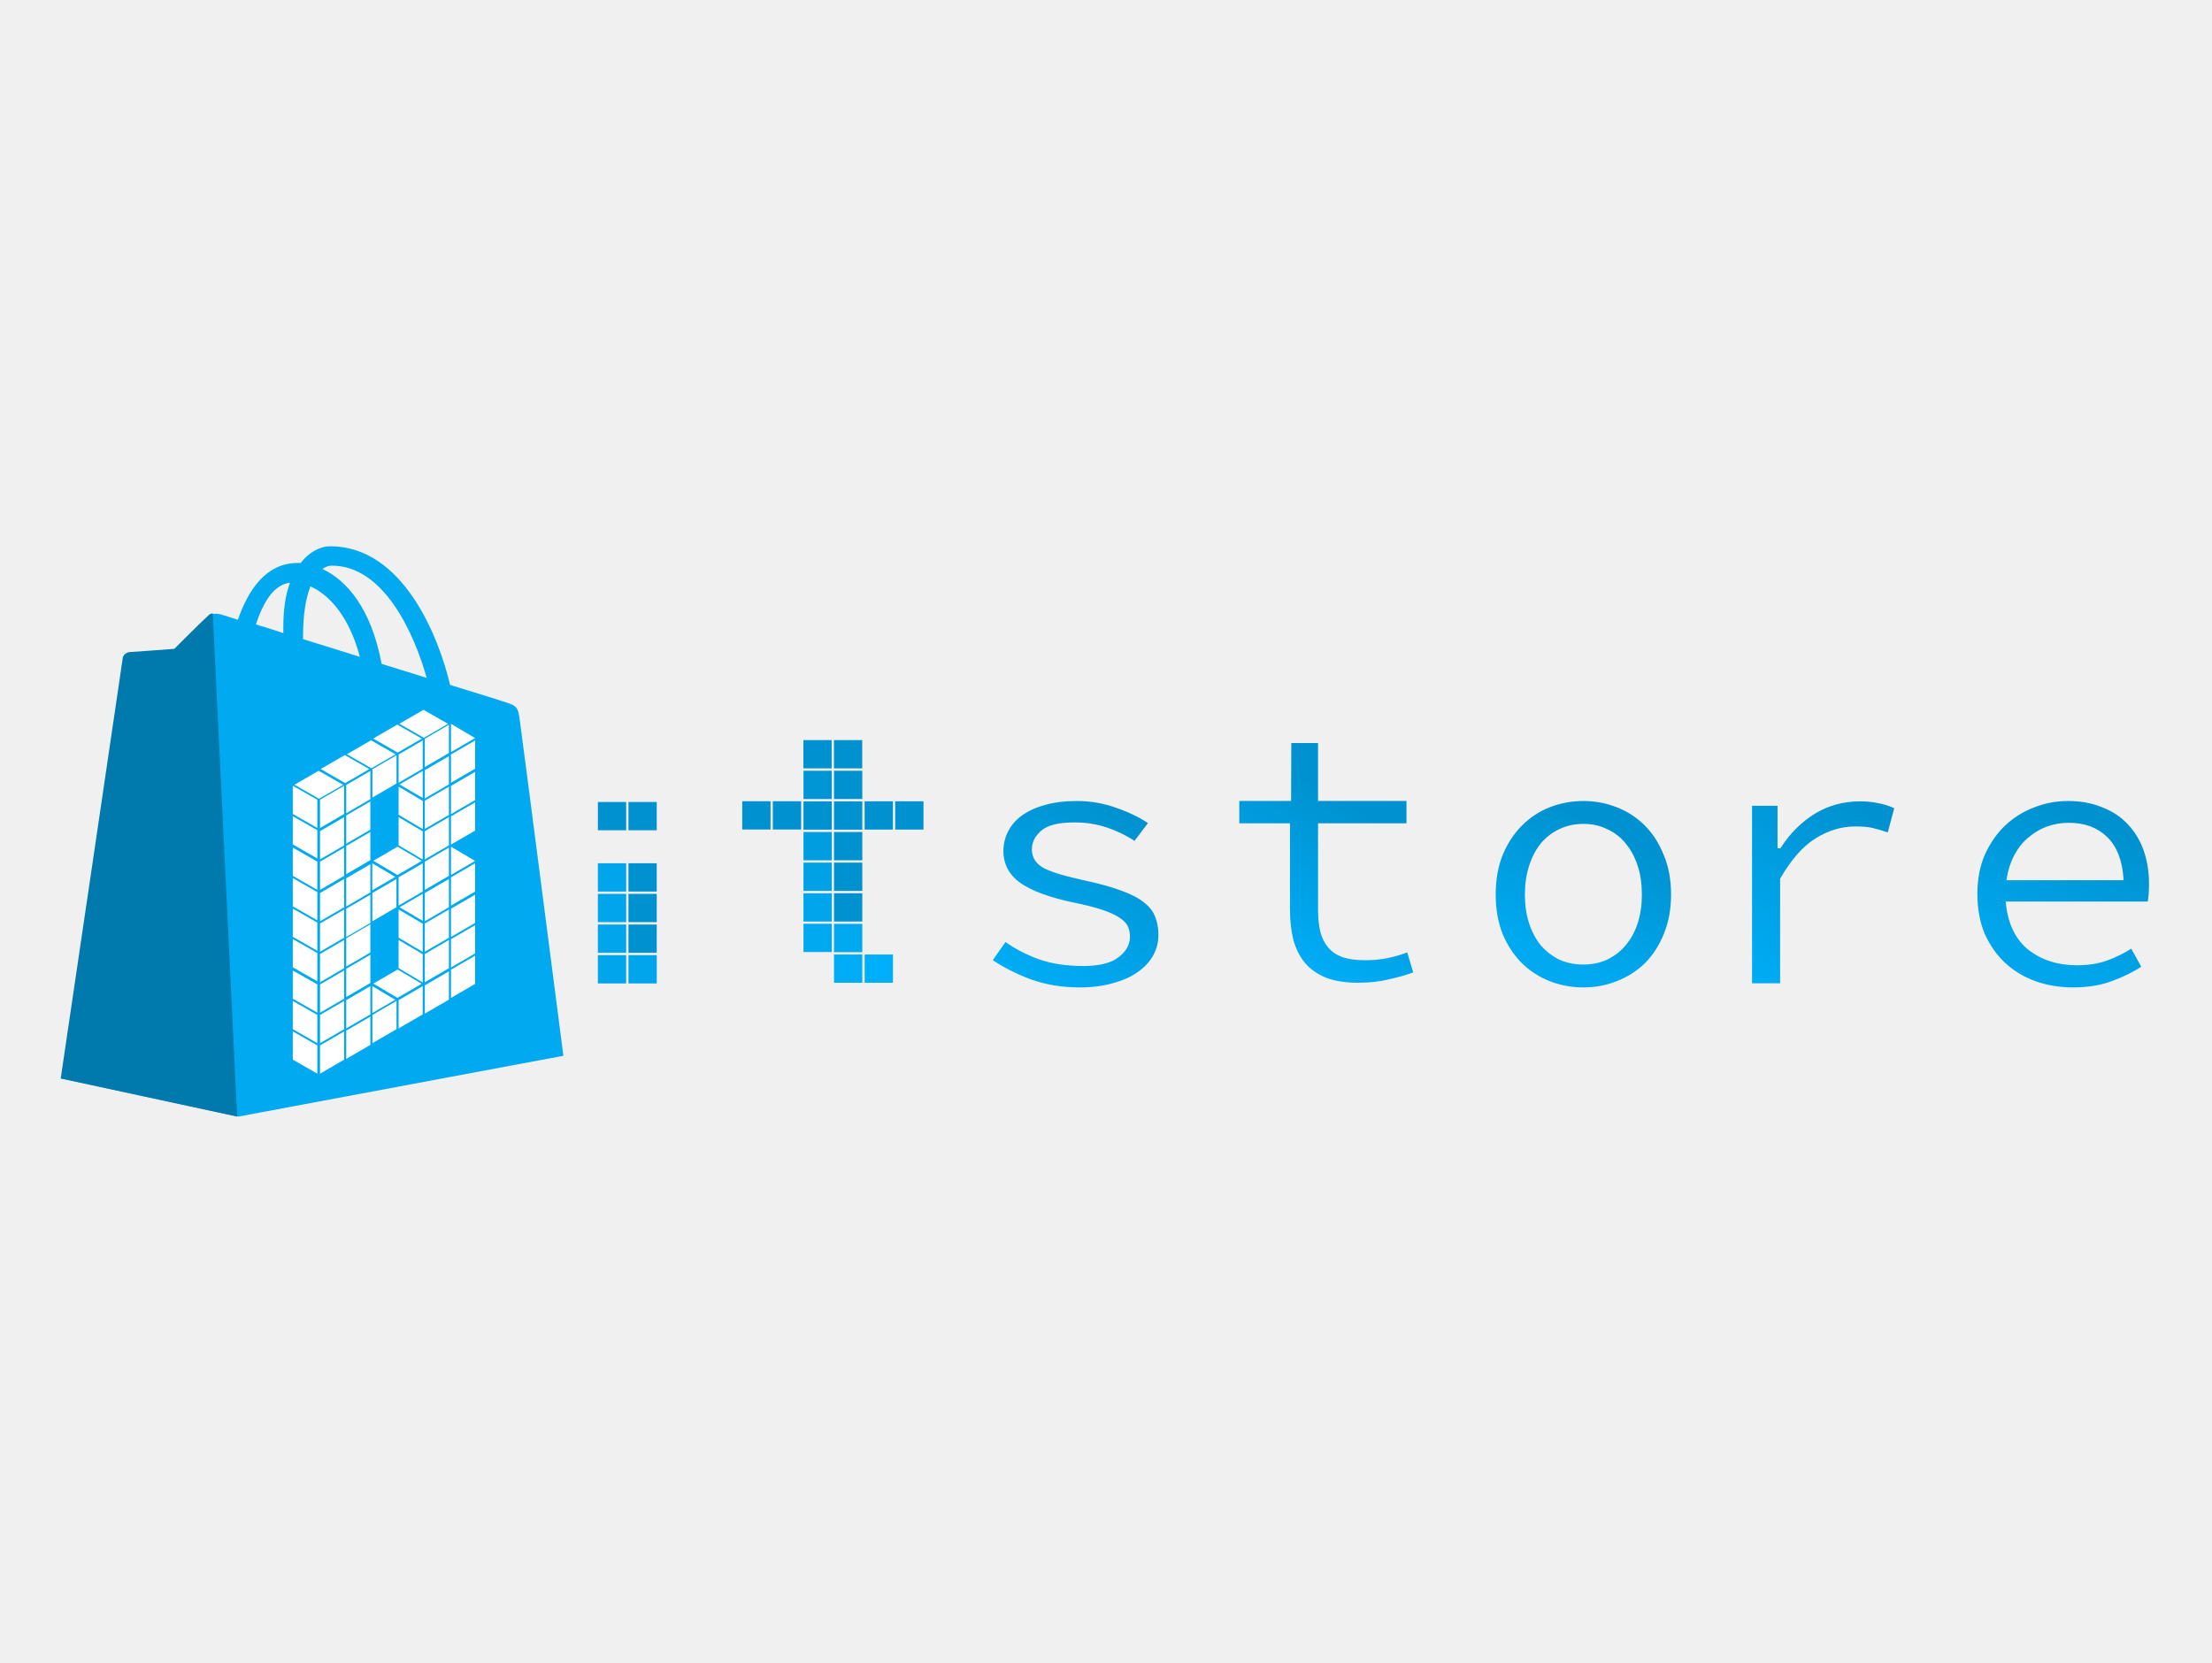
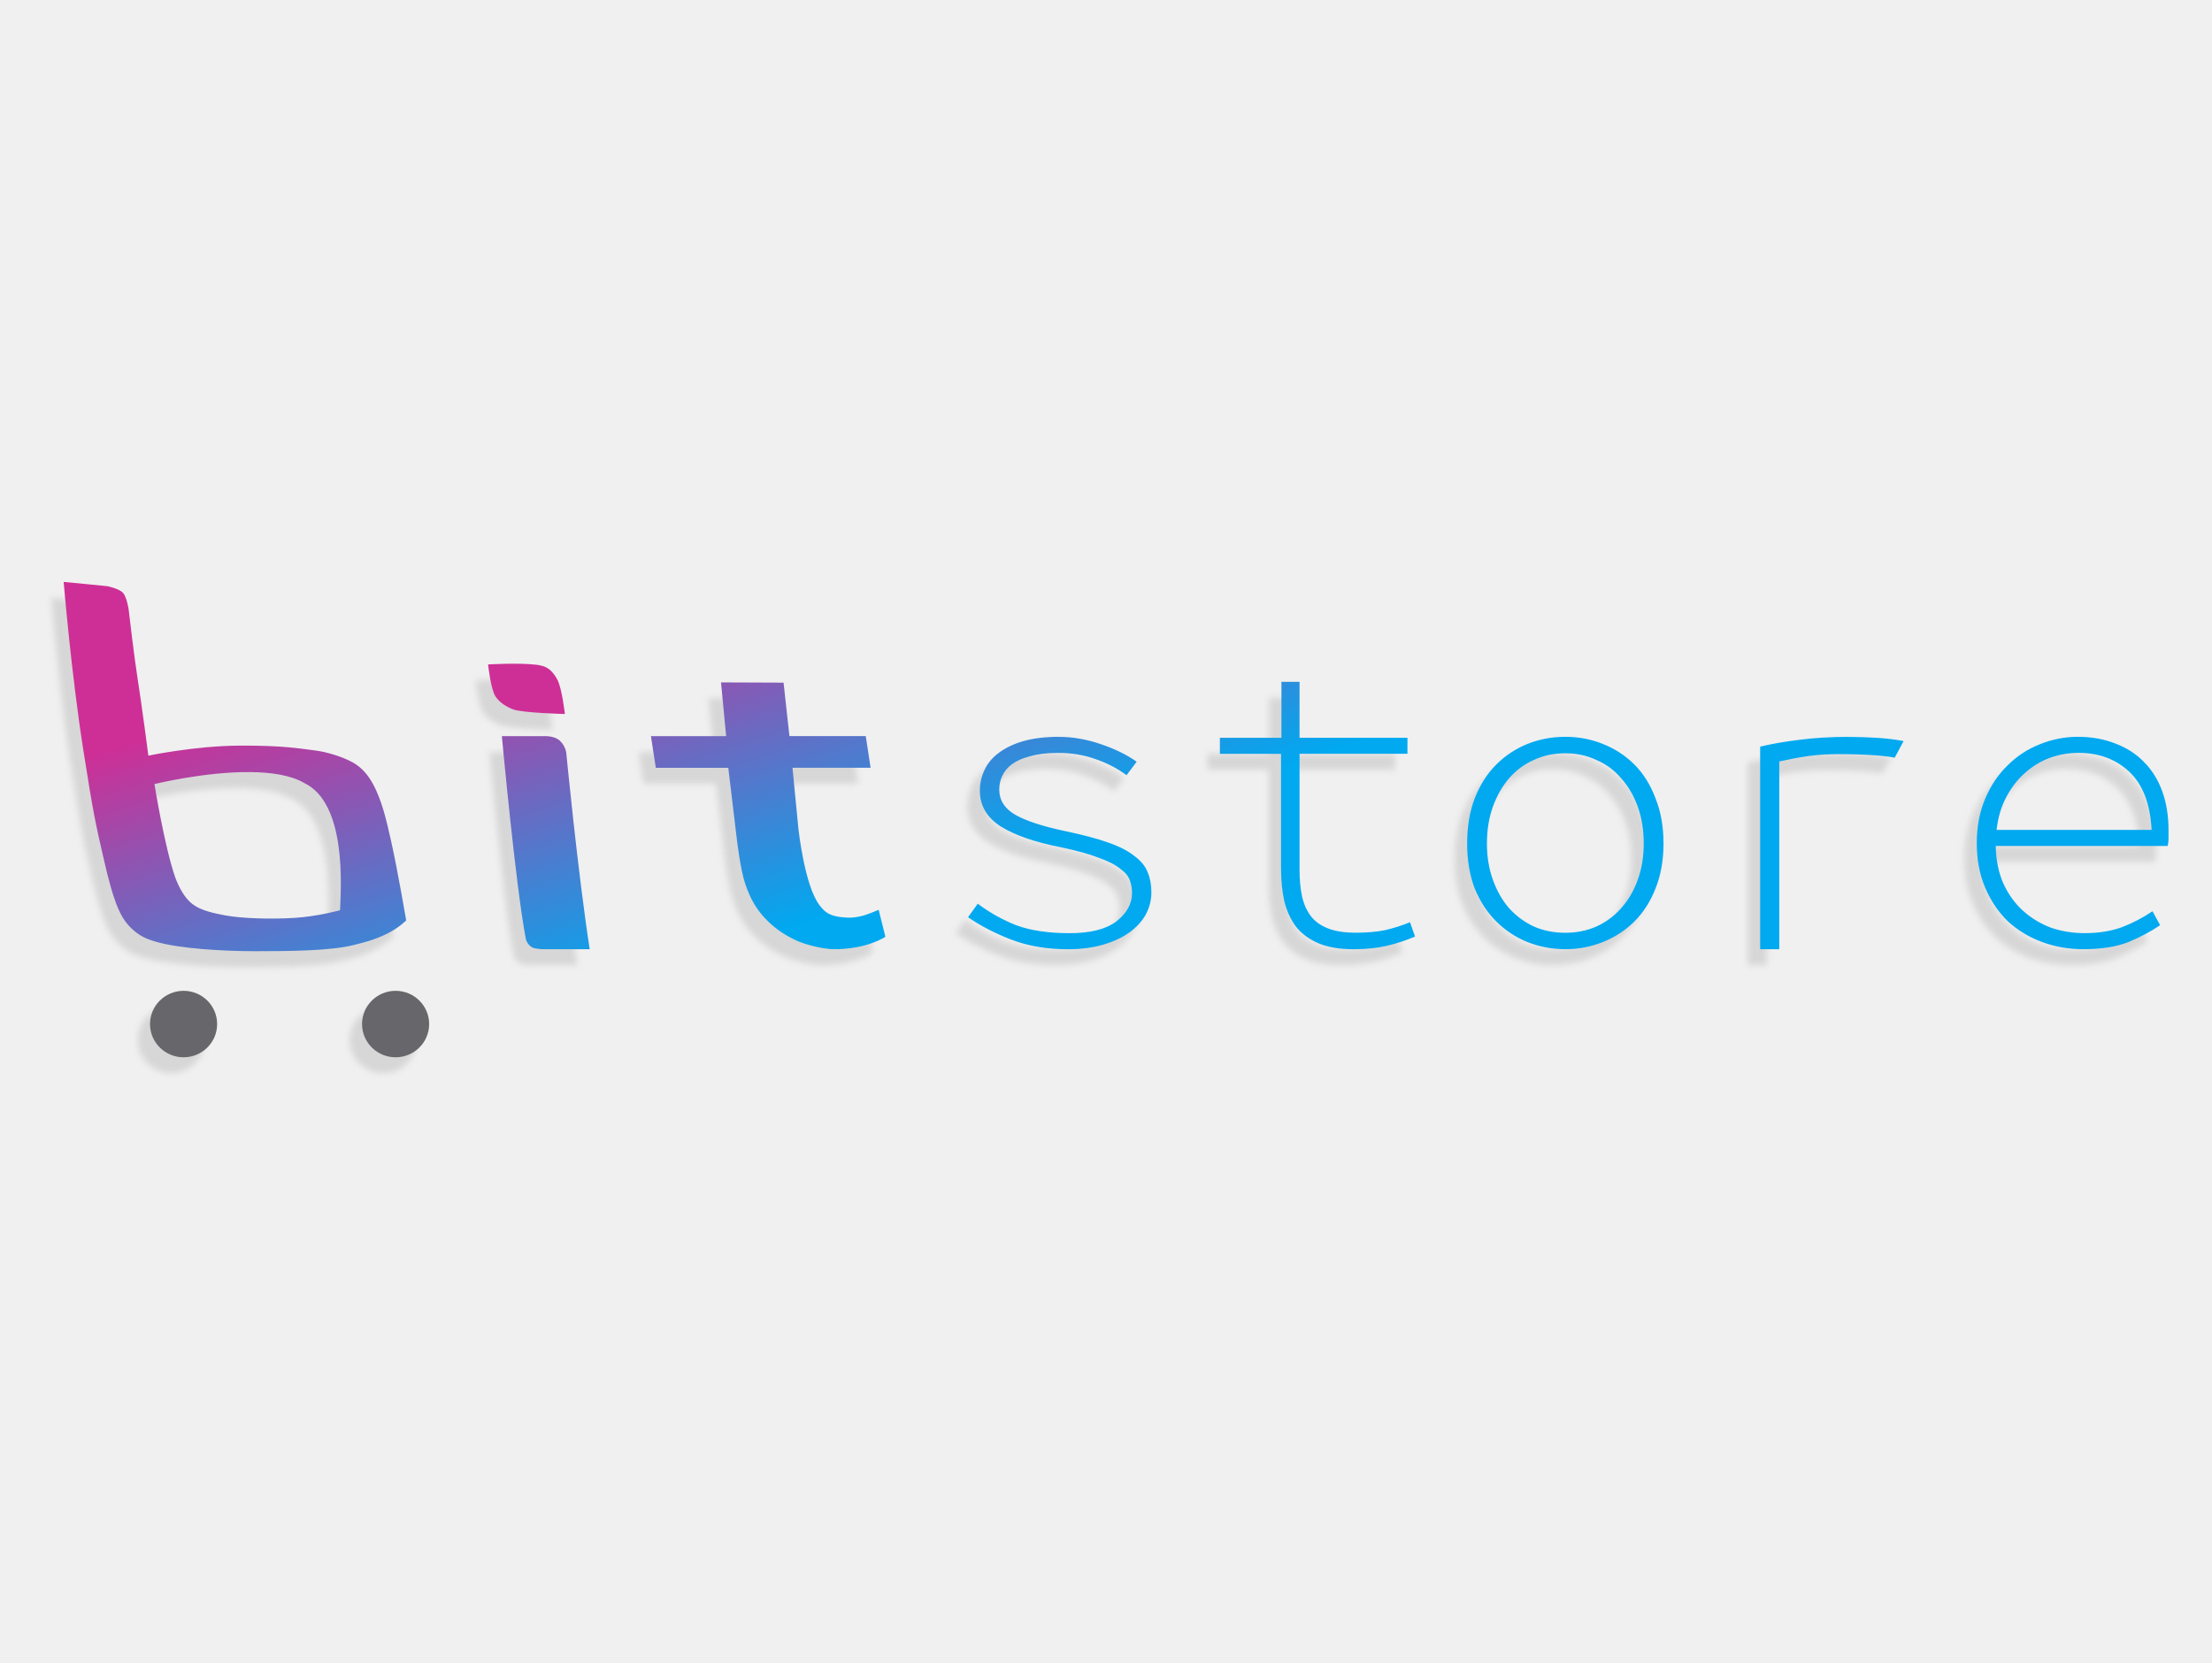
<svg xmlns="http://www.w3.org/2000/svg" xmlns:xlink="http://www.w3.org/1999/xlink" width="344" height="258.667" version="1.1" viewBox="0 0 322.5 242.5" id="svg260">
  <defs id="defs20">
    <linearGradient id="linearGradient7345">
      <stop stop-color="#0092d0" offset="0" id="stop2" />
      <stop stop-color="#00acf5" offset="1" id="stop4" />
    </linearGradient>
    <linearGradient id="linearGradient10299-1" x1="133.73" x2="122.16" y1="947.78" y2="966.71" gradientUnits="userSpaceOnUse" xlink:href="#linearGradient7345" />
    <linearGradient id="linearGradient10301-3" x1="233.31" x2="226.13" y1="949.02" y2="962.87" gradientUnits="userSpaceOnUse">
      <stop stop-color="#0092d0" offset="0" id="stop8" />
      <stop stop-color="#00a5eb" offset="1" id="stop10" />
    </linearGradient>
    <linearGradient id="linearGradient10303-9" x1="121.62" x2="108.15" y1="947.54" y2="967.21" gradientUnits="userSpaceOnUse" xlink:href="#linearGradient7345" />
    <linearGradient id="linearGradient10305-3" x1="116.78" x2="110.13" y1="949.83" y2="963.9" gradientUnits="userSpaceOnUse">
      <stop stop-color="#0092d0" offset="0" id="stop14" />
      <stop stop-color="#00a9f0" offset="1" id="stop16" />
    </linearGradient>
    <linearGradient id="linearGradient10307-7" x1="159.69" x2="150.71" y1="949.06" y2="964.93" gradientUnits="userSpaceOnUse" xlink:href="#linearGradient7345" />
+     <filter style="color-interpolation-filters:sRGB" id="filter4530-8" x="-0.004" y="-0.016" width="1.007" height="1.033">
+       <feGaussianBlur stdDeviation="0.235" id="feGaussianBlur2" />
+     </filter>
+     <linearGradient id="linearGradient5193" x1="10.583" x2="13.758" y1="2.884" y2="12.609" gradientTransform="matrix(1.2124,0,0,1.2124,14.48,-33.096)" gradientUnits="userSpaceOnUse">
+       <stop stop-color="#ce2f96" offset="0" id="stop5-1" />
+       <stop stop-color="#00a9f0" offset="1" id="stop7" />
+     </linearGradient>
  </defs>
  <text x="87.504" y="-69.93" fill="#000000" font-family="purisa" font-size="25px" letter-spacing="0px" stroke-width="0.938" word-spacing="0px" style="line-height:1.25" xml:space="preserve" id="text24">
    <tspan x="87.504" y="-46.805" stroke-width="0.938" id="tspan22" />
  </text>
-   <g id="g397" transform="matrix(1.529505,0,0,1.529505,6.390873,79.66376)">
-     <path d="m 7.6,10.576 c 0.032,-0.287 0.287,-0.414 0.478,-0.414 0.191,0 4.365,-0.319 4.365,-0.319 0,0 2.899,-2.899 3.249,-3.186 0.319,-0.319 0.924,-0.223 1.179,-0.159 0.032,0 0.637,0.191 1.625,0.51 0.988,-2.835 2.676,-5.416 5.702,-5.416 h 0.287 c 0.828,-1.083 1.911,-1.593 2.803,-1.593 7.008,0 10.386,8.761 11.437,13.221 2.74,0.86 4.683,1.434 4.906,1.529 1.529,0.478 1.561,0.51 1.752,1.943 0.159,1.083 4.142,31.889 4.142,31.889 l -30.997,5.798 -16.821,-3.632 c -0.032,-0.064 5.862,-39.887 5.894,-40.17 z m 12.616,-3.122 c 0.765,0.223 1.688,0.51 2.612,0.828 V 7.709 c 0,-1.72 0.223,-3.122 0.637,-4.237 -1.593,0.191 -2.58,1.943 -3.249,3.982 z M 25.409,3.822 C 24.995,4.905 24.708,6.434 24.708,8.537 v 0.319 c 1.72,0.542 3.536,1.083 5.416,1.688 -1.051,-4.014 -3.058,-5.989 -4.715,-6.722 z M 27.448,1.847 c -0.319,0 -0.637,0.127 -0.892,0.319 2.262,1.051 4.651,3.696 5.639,9.047 1.497,0.478 2.931,0.892 4.301,1.338 -1.147,-4.078 -4.014,-10.704 -9.047,-10.704 z" fill="#00a9f0" stroke-width="0.319" id="path26" />
-     <path d="m 8.076,10.097 c 0.191,0 4.365,-0.319 4.365,-0.319 0,0 2.899,-2.899 3.249,-3.186 0.127,-0.127 0.287,-0.191 0.414,-0.191 l 2.326,47.977 -16.821,-3.632 c 0,0 5.894,-39.887 5.926,-40.17 0.127,-0.287 0.35,-0.414 0.542,-0.478 z" fill="#0079ad" stroke-width="0.319" id="path28" />
-     <g fill="#0092d0" id="g62">
-       <g transform="matrix(0.34208,0,0,0.34208,-134.51,-176.08)" stroke="#f0f0f0" stroke-width="0.26" id="g50">
-         <g transform="matrix(2.4347,0,0,2.4347,368.98,-1718.1)" aria-label="store" id="g32">
-           <path d="m 128.5,967.72 q -3.049,0 -5.633,-0.932 -2.583,-0.974 -4.489,-2.287 l 1.609,-2.287 q 1.779,1.27 3.896,2.033 2.16,0.762 5.04,0.762 2.626,0 3.896,-0.932 1.313,-0.974 1.313,-2.287 0,-0.593 -0.212,-1.101 -0.212,-0.508 -0.932,-0.974 -0.678,-0.466 -1.948,-0.889 -1.271,-0.424 -3.346,-0.847 -4.023,-0.847 -6.056,-2.245 -1.99,-1.44 -1.99,-3.769 0,-1.228 0.551,-2.287 0.551,-1.101 1.609,-1.863 1.101,-0.805 2.668,-1.228 1.609,-0.466 3.727,-0.466 2.372,0 4.574,0.805 2.202,0.762 3.727,1.821 l -1.694,2.245 q -1.44,-0.974 -3.176,-1.567 -1.736,-0.593 -3.727,-0.593 -2.626,0 -3.684,0.889 -1.059,0.889 -1.059,2.075 0,1.355 1.398,2.075 1.398,0.678 4.574,1.355 2.583,0.551 4.235,1.186 1.652,0.593 2.583,1.355 0.974,0.762 1.313,1.694 0.381,0.932 0.381,2.118 0,1.27 -0.593,2.372 -0.593,1.101 -1.779,1.948 -1.143,0.847 -2.88,1.313 -1.694,0.508 -3.896,0.508 z" fill="url(#linearGradient10299-1)" stroke="#f0f0f0" stroke-width="0.26" id="path30" style="fill:url(#linearGradient10299-1)" />
-         </g>
-         <g transform="matrix(2.4347,0,0,2.4347,396.48,-1718.1)" aria-label="store" id="g36">
-           <path d="m 230.92,967.72 q -2.329,0 -4.362,-0.72 -1.99,-0.72 -3.515,-2.118 -1.482,-1.398 -2.372,-3.388 -0.847,-2.033 -0.847,-4.616 0,-2.499 0.847,-4.489 0.889,-1.99 2.329,-3.388 1.482,-1.398 3.346,-2.118 1.906,-0.762 3.981,-0.762 2.202,0 3.939,0.72 1.779,0.678 2.965,1.948 1.228,1.27 1.863,3.049 0.635,1.779 0.635,3.939 0,0.593 -0.042,1.143 -0.042,0.551 -0.127,0.974 h -16.22 q 0.339,3.515 2.541,5.294 2.245,1.736 5.463,1.736 1.863,0 3.346,-0.508 1.525,-0.551 2.922,-1.44 l 1.27,2.287 q -1.525,1.016 -3.515,1.736 -1.948,0.72 -4.447,0.72 z m -0.508,-18.846 q -1.27,0 -2.456,0.424 -1.143,0.424 -2.075,1.228 -0.932,0.762 -1.567,1.948 -0.635,1.186 -0.889,2.711 h 13.129 q -0.212,-3.176 -1.863,-4.743 -1.609,-1.567 -4.277,-1.567 z" fill="url(#linearGradient10301-3)" stroke="#f0f0f0" stroke-width="0.26" id="path34" style="fill:url(#linearGradient10301-3)" />
-         </g>
-         <g transform="matrix(2.4347,0,0,2.4347,605.58,-1718)" aria-label="store" id="g40">
-           <path d="m 108.15,967.21 v -20.583 h 3.181 l -0.005,4.87 h 0.127 c 1.073,-1.666 2.386,-2.979 3.939,-3.939 1.581,-0.96 3.332,-1.44 5.252,-1.44 0.762,0 1.468,0.071 2.118,0.212 0.649,0.113 1.299,0.325 1.948,0.635 l -0.805,3.007 c -0.734,-0.254 -1.355,-0.438 -1.863,-0.551 -0.48,-0.113 -1.129,-0.169 -1.948,-0.169 -1.553,0 -3.049,0.452 -4.489,1.355 -1.412,0.875 -2.739,2.386 -3.981,4.532 v 12.07 z" fill="url(#linearGradient10303-9)" stroke="#f0f0f0" stroke-width="0.26" id="path38" style="fill:url(#linearGradient10303-9)" />
-         </g>
-         <g transform="matrix(2.4347,0,0,2.4347,545.44,-1718.1)" aria-label="store" id="g44">
-           <path d="m 113.68,967.72 q -2.033,0 -3.896,-0.72 -1.821,-0.72 -3.219,-2.075 -1.398,-1.398 -2.245,-3.388 -0.805,-2.033 -0.805,-4.574 0,-2.583 0.805,-4.574 0.847,-2.033 2.245,-3.43 1.398,-1.398 3.219,-2.118 1.863,-0.72 3.896,-0.72 2.033,0 3.854,0.72 1.863,0.72 3.261,2.118 1.398,1.398 2.202,3.43 0.847,1.99 0.847,4.574 0,2.541 -0.847,4.574 -0.805,1.99 -2.202,3.388 -1.398,1.355 -3.261,2.075 -1.821,0.72 -3.854,0.72 z m 0,-2.88 q 1.482,0 2.668,-0.551 1.228,-0.593 2.075,-1.609 0.889,-1.059 1.355,-2.499 0.466,-1.44 0.466,-3.219 0,-1.779 -0.466,-3.219 -0.466,-1.482 -1.355,-2.541 -0.847,-1.059 -2.075,-1.609 -1.186,-0.593 -2.668,-0.593 -1.482,0 -2.711,0.593 -1.186,0.551 -2.075,1.609 -0.847,1.059 -1.313,2.541 -0.466,1.44 -0.466,3.219 0,1.779 0.466,3.219 0.466,1.44 1.313,2.499 0.889,1.016 2.075,1.609 1.228,0.551 2.711,0.551 z" fill="url(#linearGradient10305-3)" stroke="#f0f0f0" stroke-width="0.26" id="path42" style="fill:url(#linearGradient10305-3)" />
-         </g>
-         <g transform="matrix(2.4347,0,0,2.4347,376.18,-1719.4)" aria-label="store" id="g48">
-           <path d="m 157.45,967.72 c -1.496,0 -2.753,-0.198 -3.769,-0.593 -1.016,-0.424 -1.835,-1.002 -2.456,-1.736 -0.621,-0.762 -1.073,-1.666 -1.355,-2.711 -0.254,-1.045 -0.381,-2.202 -0.381,-3.473 v -9.741 h -5.802 v -2.82 h 5.929 l 0.026,-6.625 h 3.319 v 6.625 h 10.122 v 2.82 h -10.122 v 9.783 c 0,0.932 0.085,1.75 0.254,2.456 0.169,0.678 0.452,1.256 0.847,1.736 0.395,0.48 0.932,0.847 1.609,1.101 0.678,0.226 1.51,0.339 2.499,0.339 0.988,0 1.878,-0.085 2.668,-0.254 0.79,-0.169 1.553,-0.395 2.287,-0.678 l 0.762,2.541 c -0.932,0.339 -1.92,0.621 -2.965,0.847 -1.016,0.254 -2.174,0.381 -3.473,0.381 z" fill="url(#linearGradient10307-7)" stroke="#f0f0f0" stroke-width="0.26" id="path46" style="fill:url(#linearGradient10307-7)" />
+   <g id="g127" transform="matrix(4.685015,0,0,4.685015,86.13907,154.0528)">
+     <g transform="matrix(1.762839,0,0,1.762839,-35.75355,-50.52838)" id="g111">
+       <g transform="matrix(0.82484,0,0,0.82484,12.15383,32.50525)" id="g30">
+         <g transform="matrix(0.72025,0,0,0.72025,-9.2851,7.6804)" id="g28">
+           <g transform="matrix(1.6832,0,0,1.6832,3.6217,-31.646)" id="g26">
+             <path style="opacity:0.7;fill:#cccccc;stroke-width:2.245;filter:url(#filter4530-8)" transform="matrix(0.24225,0,0,0.24225,1.3706,-12.113)" d="m 11.307,52.176 c 0,0 0.556,6.695 1.432,12.258 0.747,4.747 0.882,5.324 1.551,8.203 0.604,2.602 1.061,3.858 1.803,4.639 0.689,0.725 1.282,0.94 1.967,1.139 1.665,0.484 4.796,0.684 7.244,0.684 2.448,0 5.425,-0.028 7.084,-0.438 0.75,-0.185 1.526,-0.357 2.516,-0.852 0.836,-0.417 1.365,-0.951 1.365,-0.951 0,0 -0.637,-3.74 -1.109,-5.824 -0.316,-1.397 -0.635,-2.882 -1.322,-4.139 -0.348,-0.636 -0.791,-1.169 -1.42,-1.531 -0.73,-0.42 -1.926,-0.789 -2.762,-0.891 -1.1,-0.134 -2.303,-0.374 -5.529,-0.357 -3.243,0.016 -6.646,0.732 -6.646,0.732 0,0 -0.478,-3.689 -0.773,-5.547 -0.271,-1.702 -0.664,-5.129 -0.664,-5.129 0,0 -0.13,-0.894 -0.422,-1.205 -0.275,-0.293 -1.111,-0.473 -1.111,-0.473 z m 32.188,5.971 c -0.712,0.014 -1.26,0.049 -1.26,0.049 0,0 0.193,1.778 0.531,2.309 0.305,0.479 0.787,0.757 1.281,0.957 0.647,0.262 3.789,0.344 3.789,0.344 0,0 -0.204,-1.814 -0.531,-2.467 C 47.143,59.014 46.917,58.699 46.618,58.494 46.365,58.322 46.047,58.249 45.743,58.213 45.084,58.136 44.207,58.132 43.495,58.147 Z m 56.557,1.315 v 4.08 h -4.486 v 1.166 h 4.455 v 8.344 c 0,0.88 0.08,1.691 0.244,2.428 0.184,0.717 0.472,1.33 0.861,1.842 0.41,0.512 0.951,0.911 1.627,1.197 0.676,0.287 1.525,0.432 2.549,0.432 0.921,0 1.732,-0.084 2.428,-0.248 0.696,-0.164 1.381,-0.387 2.057,-0.674 l -0.367,-1.045 c -0.594,0.246 -1.209,0.441 -1.844,0.584 -0.614,0.123 -1.31,0.184 -2.088,0.184 -0.819,0 -1.495,-0.102 -2.027,-0.307 -0.532,-0.205 -0.953,-0.502 -1.26,-0.891 -0.307,-0.41 -0.524,-0.891 -0.646,-1.443 -0.123,-0.573 -0.184,-1.219 -0.184,-1.935 v -8.467 h 7.863 v -1.166 h -7.861 v -4.08 z m -40.84,0.041 0.373,3.918 h -5.481 l 0.355,2.309 h 5.283 l 0.619,5.184 c 0,0 0.256,2.226 0.613,3.273 0.37,1.086 0.827,1.913 1.629,2.701 0.627,0.616 1.291,1.054 2.111,1.435 0.634,0.295 1.921,0.617 2.678,0.625 2.467,0.023 3.797,-0.904 3.797,-0.904 l -0.488,-1.963 c 0,0 -0.846,0.367 -1.25,0.455 -0.443,0.097 -0.684,0.141 -1.115,0.111 -0.435,-0.029 -0.791,-0.06 -1.19,-0.238 -0.373,-0.167 -0.592,-0.447 -0.768,-0.676 -1.072,-1.401 -1.525,-5.516 -1.525,-5.516 l -0.436,-4.488 h 5.693 l -0.354,-2.309 h -5.562 l -0.428,-3.897 z m -15.971,3.918 c 0,0 1.001,10.87 1.744,14.764 0.049,0.259 0.243,0.518 0.473,0.635 0.236,0.121 0.779,0.131 0.779,0.131 h 3.404 c -0.887,-5.793 -1.693,-14.213 -1.693,-14.213 0,0 -0.014,-0.55 -0.479,-0.984 -0.423,-0.396 -1.199,-0.332 -1.199,-0.332 z m 40.605,0.049 c -0.983,0 -1.843,0.104 -2.58,0.309 -0.717,0.205 -1.319,0.491 -1.81,0.859 -0.471,0.348 -0.82,0.766 -1.045,1.258 -0.225,0.471 -0.338,0.974 -0.338,1.506 0,1.085 0.513,1.956 1.537,2.611 1.024,0.635 2.476,1.135 4.359,1.504 1.167,0.246 2.088,0.501 2.764,0.768 0.696,0.246 1.22,0.512 1.568,0.799 0.369,0.266 0.603,0.552 0.705,0.859 0.102,0.287 0.154,0.594 0.154,0.922 0,0.778 -0.379,1.465 -1.137,2.059 -0.758,0.573 -1.895,0.859 -3.41,0.859 -1.556,0 -2.856,-0.193 -3.9,-0.582 -1.024,-0.41 -1.954,-0.934 -2.793,-1.568 l -0.707,0.984 c 0.88,0.614 1.925,1.156 3.133,1.627 1.228,0.471 2.611,0.707 4.146,0.707 0.962,0 1.823,-0.113 2.58,-0.338 0.758,-0.225 1.391,-0.522 1.902,-0.891 0.532,-0.389 0.933,-0.831 1.199,-1.322 0.266,-0.512 0.398,-1.043 0.398,-1.596 0,-0.553 -0.091,-1.045 -0.275,-1.475 -0.164,-0.43 -0.484,-0.82 -0.955,-1.168 -0.45,-0.369 -1.083,-0.696 -1.902,-0.982 -0.799,-0.287 -1.832,-0.562 -3.102,-0.828 -1.659,-0.348 -2.887,-0.749 -3.686,-1.199 -0.778,-0.45 -1.168,-1.066 -1.168,-1.844 0,-0.348 0.071,-0.673 0.215,-0.98 0.143,-0.328 0.379,-0.616 0.707,-0.861 0.328,-0.246 0.767,-0.439 1.32,-0.582 0.553,-0.164 1.229,-0.246 2.027,-0.246 1.003,0 1.924,0.152 2.764,0.459 0.839,0.287 1.587,0.677 2.242,1.168 l 0.738,-0.982 c -0.717,-0.512 -1.596,-0.943 -2.641,-1.291 -1.024,-0.348 -2.029,-0.521 -3.012,-0.521 z m 36.893,0 c -0.962,0 -1.883,0.173 -2.764,0.521 -0.86,0.348 -1.616,0.851 -2.272,1.506 -0.655,0.655 -1.177,1.474 -1.566,2.457 -0.369,0.962 -0.553,2.057 -0.553,3.285 0,1.228 0.184,2.325 0.553,3.287 0.389,0.942 0.911,1.741 1.566,2.397 0.655,0.655 1.412,1.156 2.272,1.504 0.88,0.348 1.801,0.521 2.764,0.521 0.962,0 1.875,-0.173 2.734,-0.521 0.88,-0.348 1.649,-0.849 2.305,-1.504 0.655,-0.655 1.165,-1.455 1.533,-2.397 0.389,-0.962 0.584,-2.059 0.584,-3.287 0,-1.228 -0.195,-2.323 -0.584,-3.285 -0.369,-0.983 -0.878,-1.802 -1.533,-2.457 -0.655,-0.655 -1.424,-1.158 -2.305,-1.506 -0.86,-0.348 -1.772,-0.521 -2.734,-0.521 z m 37.354,0 c -0.962,1.78e-4 -1.893,0.184 -2.793,0.553 -0.88,0.348 -1.66,0.859 -2.336,1.535 -0.676,0.655 -1.219,1.466 -1.629,2.428 -0.409,0.962 -0.611,2.037 -0.611,3.225 0,1.208 0.202,2.292 0.611,3.254 0.41,0.962 0.964,1.783 1.66,2.459 0.717,0.655 1.546,1.156 2.488,1.504 0.942,0.348 1.945,0.521 3.01,0.521 1.31,0 2.405,-0.173 3.285,-0.521 0.88,-0.369 1.649,-0.778 2.305,-1.228 l -0.555,-1.014 c -0.696,0.471 -1.442,0.861 -2.24,1.168 -0.799,0.287 -1.7,0.43 -2.703,0.43 -0.86,0 -1.679,-0.132 -2.457,-0.398 -0.758,-0.287 -1.435,-0.698 -2.029,-1.23 -0.594,-0.532 -1.073,-1.198 -1.441,-1.996 -0.348,-0.799 -0.532,-1.709 -0.553,-2.732 h 12.531 c 0.041,-0.184 0.06,-0.368 0.06,-0.553 v -0.584 c 0,-1.065 -0.154,-2.016 -0.461,-2.856 -0.307,-0.839 -0.749,-1.548 -1.322,-2.121 -0.573,-0.594 -1.267,-1.042 -2.086,-1.35 -0.819,-0.327 -1.73,-0.492 -2.732,-0.492 z m -16.719,0.004 c -1.296,0 -2.49,0.071 -3.584,0.215 -1.065,0.129 -2.015,0.295 -2.85,0.496 v 14.764 h 1.391 v -13.682 c 0.921,-0.187 2.152,-0.499 3.902,-0.533 1.342,-0.026 3.588,0.051 4.51,0.252 l 0.646,-1.211 c -0.605,-0.115 -1.25,-0.193 -1.941,-0.236 -0.691,-0.043 -1.383,-0.064 -2.074,-0.064 z m 16.75,1.164 c 1.495,0 2.734,0.459 3.717,1.381 0.983,0.921 1.523,2.334 1.625,4.238 h -11.299 c 0.102,-0.901 0.337,-1.698 0.705,-2.394 0.369,-0.696 0.819,-1.279 1.352,-1.75 0.553,-0.491 1.155,-0.862 1.81,-1.107 0.676,-0.246 1.373,-0.367 2.09,-0.367 z m -37.385,0.029 c 0.819,0 1.575,0.165 2.272,0.492 0.717,0.307 1.323,0.758 1.814,1.352 0.512,0.573 0.911,1.26 1.197,2.059 0.287,0.799 0.43,1.687 0.43,2.67 0,0.962 -0.143,1.844 -0.43,2.643 -0.287,0.799 -0.685,1.483 -1.197,2.057 -0.491,0.573 -1.098,1.024 -1.814,1.352 -0.696,0.307 -1.453,0.463 -2.272,0.463 -0.839,0 -1.607,-0.156 -2.303,-0.463 -0.696,-0.328 -1.301,-0.778 -1.812,-1.352 -0.491,-0.573 -0.879,-1.258 -1.166,-2.057 -0.287,-0.799 -0.432,-1.68 -0.432,-2.643 0,-0.983 0.145,-1.871 0.432,-2.67 0.287,-0.799 0.675,-1.485 1.166,-2.059 0.512,-0.594 1.116,-1.044 1.812,-1.352 0.696,-0.328 1.463,-0.492 2.303,-0.492 z m -95.82,1.373 c 1.509,0.015 2.945,0.224 3.926,0.801 3.083,1.481 2.68,7.532 2.603,9.271 0,0 -1.591,0.449 -3.338,0.559 -1.668,0.104 -3.778,0.042 -4.982,-0.176 -0.843,-0.153 -1.822,-0.363 -2.432,-0.832 -0.592,-0.455 -0.996,-1.242 -1.258,-1.941 -0.785,-2.252 -1.516,-6.809 -1.516,-6.809 0,0 3.677,-0.906 6.996,-0.873 z m -4.871,15.943 a 2.446,2.424 0 0 0 -2.447,2.424 2.446,2.424 0 0 0 2.447,2.422 2.446,2.424 0 0 0 2.445,-2.422 2.446,2.424 0 0 0 -2.445,-2.424 z m 15.449,0 a 2.446,2.424 0 0 0 -2.445,2.424 2.446,2.424 0 0 0 2.445,2.422 2.446,2.424 0 0 0 2.445,-2.422 2.446,2.424 0 0 0 -2.445,-2.424 z" id="path12" />
+             <g transform="matrix(0.75521,0,0,0.75521,3.1013,11.597)" id="g24">
+               <g transform="matrix(0.72025,0,0,0.72025,-9.2851,7.6804)" id="g22">
+                 <path style="fill:url(#linearGradient5193)" d="m 15.149,-31.533 c 0,0 0.248,2.982 0.638,5.459 0.333,2.114 0.393,2.371 0.69,3.653 0.269,1.159 0.472,1.718 0.803,2.066 0.307,0.323 0.572,0.419 0.876,0.507 0.742,0.216 2.136,0.304 3.226,0.304 1.09,0 2.416,-0.012 3.155,-0.195 0.334,-0.083 0.68,-0.16 1.121,-0.38 0.372,-0.186 0.608,-0.424 0.608,-0.424 0,0 -0.284,-1.665 -0.494,-2.594 -0.141,-0.622 -0.283,-1.284 -0.589,-1.843 -0.155,-0.283 -0.353,-0.52 -0.633,-0.682 -0.325,-0.187 -0.857,-0.352 -1.23,-0.397 -0.49,-0.06 -1.025,-0.166 -2.462,-0.159 -1.444,0.007 -2.96,0.326 -2.96,0.326 0,0 -0.213,-1.643 -0.345,-2.47 -0.12,-0.758 -0.296,-2.284 -0.296,-2.284 0,0 -0.058,-0.398 -0.188,-0.537 -0.122,-0.131 -0.495,-0.21 -0.495,-0.21 z m 39.523,3.245 -6.42e-4,1.817 h -1.997 v 0.519 h 1.984 v 3.716 c 0,0.392 0.036,0.752 0.109,1.081 0.082,0.319 0.21,0.593 0.383,0.821 0.182,0.228 0.424,0.405 0.725,0.533 0.301,0.128 0.679,0.192 1.135,0.192 0.41,0 0.771,-0.037 1.081,-0.11 0.31,-0.073 0.616,-0.173 0.917,-0.301 l -0.164,-0.465 c -0.264,0.109 -0.538,0.196 -0.821,0.26 -0.274,0.055 -0.584,0.081 -0.93,0.081 -0.365,0 -0.666,-0.045 -0.903,-0.137 -0.237,-0.091 -0.424,-0.223 -0.561,-0.397 -0.137,-0.182 -0.233,-0.397 -0.288,-0.643 -0.055,-0.255 -0.082,-0.543 -0.082,-0.862 v -3.77 h 3.502 v -0.519 h -3.502 v -1.817 z m -18.189,0.018 0.167,1.745 h -2.441 l 0.158,1.028 h 2.353 l 0.276,2.308 c 0,0 0.114,0.992 0.273,1.458 0.165,0.484 0.368,0.851 0.725,1.202 0.279,0.274 0.575,0.47 0.94,0.64 0.282,0.131 0.855,0.275 1.192,0.279 1.099,0.01 1.692,-0.403 1.692,-0.403 l -0.218,-0.875 c 0,0 -0.377,0.164 -0.556,0.203 -0.197,0.043 -0.305,0.062 -0.497,0.049 -0.194,-0.013 -0.352,-0.027 -0.529,-0.106 -0.166,-0.074 -0.264,-0.199 -0.342,-0.301 -0.478,-0.624 -0.679,-2.457 -0.679,-2.457 l -0.194,-1.999 h 2.535 l -0.157,-1.028 h -2.477 l -0.191,-1.735 z m -7.112,1.745 c 0,0 0.445,4.841 0.776,6.575 0.022,0.115 0.109,0.23 0.211,0.283 0.105,0.054 0.346,0.058 0.346,0.058 h 1.517 c -0.395,-2.58 -0.755,-6.329 -0.755,-6.329 0,0 -0.006,-0.245 -0.213,-0.439 -0.188,-0.176 -0.534,-0.148 -0.534,-0.148 z m 18.084,0.021 c -0.438,0 -0.821,0.046 -1.149,0.137 -0.319,0.091 -0.588,0.219 -0.807,0.383 -0.21,0.155 -0.365,0.342 -0.465,0.561 -0.1,0.21 -0.15,0.433 -0.15,0.67 0,0.483 0.228,0.871 0.684,1.163 0.456,0.283 1.103,0.506 1.942,0.67 0.52,0.109 0.93,0.224 1.231,0.342 0.31,0.109 0.543,0.228 0.698,0.356 0.164,0.119 0.269,0.246 0.315,0.383 0.046,0.128 0.068,0.264 0.068,0.41 0,0.347 -0.168,0.652 -0.506,0.917 -0.337,0.255 -0.844,0.383 -1.519,0.383 -0.693,0 -1.272,-0.086 -1.737,-0.259 -0.456,-0.182 -0.87,-0.415 -1.244,-0.698 l -0.315,0.438 c 0.392,0.274 0.857,0.515 1.395,0.725 0.547,0.21 1.162,0.315 1.846,0.315 0.429,0 0.812,-0.05 1.149,-0.15 0.337,-0.1 0.62,-0.232 0.848,-0.397 0.237,-0.173 0.415,-0.369 0.534,-0.588 0.119,-0.228 0.178,-0.465 0.178,-0.711 0,-0.246 -0.041,-0.465 -0.123,-0.657 -0.073,-0.192 -0.215,-0.365 -0.425,-0.52 -0.201,-0.164 -0.482,-0.31 -0.847,-0.438 -0.356,-0.128 -0.816,-0.25 -1.381,-0.369 -0.739,-0.155 -1.286,-0.333 -1.641,-0.534 -0.347,-0.201 -0.52,-0.474 -0.52,-0.821 0,-0.155 0.031,-0.301 0.095,-0.437 0.064,-0.146 0.169,-0.274 0.315,-0.383 0.146,-0.109 0.342,-0.196 0.588,-0.259 0.246,-0.073 0.547,-0.11 0.903,-0.11 0.447,0 0.857,0.068 1.231,0.205 0.374,0.128 0.707,0.301 0.999,0.52 l 0.328,-0.438 c -0.319,-0.228 -0.711,-0.419 -1.176,-0.575 -0.456,-0.155 -0.903,-0.232 -1.341,-0.232 z m 16.43,0 c -0.429,0 -0.838,0.077 -1.23,0.232 -0.383,0.155 -0.72,0.379 -1.012,0.67 -0.292,0.292 -0.525,0.657 -0.698,1.095 -0.164,0.429 -0.246,0.916 -0.246,1.464 0,0.547 0.082,1.035 0.246,1.464 0.173,0.419 0.406,0.775 0.698,1.067 0.292,0.292 0.629,0.515 1.012,0.67 0.392,0.155 0.802,0.232 1.23,0.232 0.429,0 0.835,-0.077 1.218,-0.232 0.392,-0.155 0.734,-0.379 1.026,-0.67 0.292,-0.292 0.519,-0.647 0.683,-1.067 0.173,-0.429 0.26,-0.916 0.26,-1.464 0,-0.547 -0.087,-1.035 -0.26,-1.464 -0.164,-0.438 -0.391,-0.803 -0.683,-1.095 -0.292,-0.292 -0.634,-0.515 -1.026,-0.67 -0.383,-0.155 -0.789,-0.232 -1.218,-0.232 z m 16.636,0 c -0.428,8e-5 -0.843,0.082 -1.244,0.246 -0.392,0.155 -0.739,0.383 -1.04,0.684 -0.301,0.292 -0.543,0.652 -0.725,1.081 -0.182,0.429 -0.273,0.907 -0.273,1.436 0,0.538 0.09,1.021 0.273,1.45 0.182,0.429 0.429,0.794 0.739,1.095 0.319,0.292 0.689,0.515 1.108,0.67 0.419,0.155 0.866,0.232 1.34,0.232 0.584,0 1.071,-0.077 1.464,-0.232 0.392,-0.164 0.734,-0.346 1.026,-0.547 l -0.247,-0.452 c -0.31,0.21 -0.642,0.383 -0.998,0.52 -0.356,0.128 -0.757,0.191 -1.204,0.191 -0.383,0 -0.748,-0.059 -1.095,-0.177 -0.337,-0.128 -0.639,-0.31 -0.903,-0.548 -0.264,-0.237 -0.478,-0.533 -0.642,-0.889 -0.155,-0.356 -0.237,-0.761 -0.246,-1.217 h 5.581 c 0.018,-0.082 0.027,-0.164 0.027,-0.246 v -0.26 c 0,-0.474 -0.069,-0.898 -0.205,-1.272 -0.137,-0.374 -0.333,-0.689 -0.588,-0.944 -0.255,-0.264 -0.565,-0.465 -0.93,-0.601 -0.365,-0.146 -0.77,-0.219 -1.217,-0.219 h -6.42e-4 z m -7.446,0.002 c -0.577,0 -1.109,0.032 -1.596,0.096 -0.474,0.058 -0.898,0.131 -1.27,0.221 v 6.576 h 0.62 v -6.094 c 0.41,-0.083 0.958,-0.222 1.738,-0.237 0.598,-0.012 1.598,0.023 2.009,0.113 l 0.288,-0.539 c -0.269,-0.051 -0.557,-0.086 -0.865,-0.105 -0.308,-0.019 -0.616,-0.029 -0.923,-0.029 z m 7.46,0.518 c 0.666,0 1.218,0.205 1.655,0.615 0.438,0.41 0.679,1.04 0.724,1.888 h -5.033 c 0.046,-0.401 0.15,-0.757 0.315,-1.067 0.164,-0.31 0.365,-0.57 0.602,-0.779 0.246,-0.219 0.515,-0.383 0.806,-0.492 0.301,-0.109 0.611,-0.164 0.93,-0.164 z m -16.65,0.014 c 0.365,0 0.702,0.073 1.012,0.219 0.319,0.137 0.589,0.338 0.808,0.602 0.228,0.255 0.405,0.561 0.533,0.917 0.128,0.356 0.192,0.752 0.192,1.19 0,0.429 -0.064,0.821 -0.192,1.177 -0.128,0.356 -0.305,0.661 -0.533,0.916 -0.219,0.255 -0.488,0.456 -0.808,0.602 -0.31,0.137 -0.648,0.205 -1.012,0.205 -0.374,0 -0.715,-0.069 -1.025,-0.205 -0.31,-0.146 -0.58,-0.347 -0.808,-0.602 -0.219,-0.255 -0.392,-0.56 -0.519,-0.916 -0.128,-0.356 -0.192,-0.748 -0.192,-1.177 0,-0.438 0.065,-0.834 0.192,-1.19 0.128,-0.356 0.301,-0.661 0.519,-0.917 0.228,-0.264 0.498,-0.465 0.808,-0.602 0.31,-0.146 0.651,-0.219 1.025,-0.219 z m -42.674,0.611 c 0.672,0.007 1.311,0.1 1.748,0.356 1.373,0.659 1.194,3.355 1.16,4.129 0,0 -0.71,0.2 -1.487,0.249 -0.743,0.047 -1.682,0.019 -2.219,-0.078 -0.375,-0.068 -0.811,-0.161 -1.083,-0.37 -0.263,-0.203 -0.443,-0.553 -0.56,-0.865 -0.349,-1.003 -0.675,-3.032 -0.675,-3.032 0,0 1.638,-0.404 3.116,-0.389 z" id="path14" />
+                 <path style="fill:#ce2f96" d="m 28.923,-28.852 c 0,0 0.086,0.792 0.236,1.028 0.136,0.213 0.35,0.338 0.57,0.427 0.288,0.117 1.687,0.153 1.687,0.153 0,0 -0.091,-0.808 -0.236,-1.099 -0.072,-0.144 -0.173,-0.284 -0.306,-0.376 -0.113,-0.077 -0.254,-0.109 -0.389,-0.125 -0.587,-0.068 -1.562,-0.009 -1.562,-0.009 z" id="path16" />
+                 <ellipse cx="19.041" cy="-17.179" rx="1.089" ry="1.079" style="fill:#67666a;paint-order:normal" id="ellipse18" />
+                 <ellipse cx="25.922" cy="-17.179" rx="1.089" ry="1.079" style="fill:#67666a;paint-order:normal" id="ellipse20" />
+               </g>
+             </g>
+           </g>
        </g>
      </g>
-       <g stroke-width="0.342" id="g60">
-         <rect x="81.154" y="24.317" width="2.696" height="2.696" id="rect52" />
-         <rect x="78.24" y="24.317" width="2.696" height="2.696" id="rect54" />
-         <rect x="72.401" y="18.481" width="2.696" height="2.696" id="rect56" />
-         <rect x="75.315" y="18.481" width="2.696" height="2.696" id="rect58" />
-       </g>
-     </g>
-     <g stroke-width="0.342" id="g78">
-       <rect x="78.243" y="38.924" width="2.696" height="2.696" fill="#00affa" id="rect64" />
-       <rect x="72.411" y="21.403" width="2.696" height="2.696" fill="#0096d6" id="rect66" />
-       <rect x="72.411" y="24.324" width="2.696" height="2.696" fill="#0092d0" id="rect68" />
-       <rect x="72.411" y="27.246" width="2.696" height="2.696" fill="#009ee0" id="rect70" />
-       <rect x="72.411" y="30.163" width="2.696" height="2.696" fill="#00a1e5" id="rect72" />
-       <rect x="72.411" y="33.085" width="2.696" height="2.696" fill="#00a5eb" id="rect74" />
-       <rect x="72.411" y="35.992" width="2.696" height="2.696" fill="#00a9f0" id="rect76" />
-     </g>
-     <g transform="matrix(0.34208,0,0,0.34208,-134.51,-176.08)" fill="#0092d0" id="g90">
-       <rect x="613.4" y="577.3" width="7.88" height="7.88" id="rect80" />
-       <rect x="613.4" y="585.84" width="7.88" height="7.88" id="rect82" />
-       <rect x="613.4" y="594.38" width="7.88" height="7.88" id="rect84" />
-       <rect x="613.4" y="602.91" width="7.88" height="7.88" id="rect86" />
-       <rect x="613.4" y="611.45" width="7.88" height="7.88" id="rect88" />
-     </g>
-     <rect x="75.322" y="36.003" width="2.696" height="2.696" fill="#00a9f0" stroke-width="0.342" id="rect92" />
-     <rect x="75.322" y="38.924" width="2.696" height="2.696" fill="#00acf5" stroke-width="0.342" id="rect94" />
-     <g transform="matrix(0.34208,0,0,0.34208,-134.51,-176.08)" fill="#0092d0" id="g108">
-       <rect x="596.35" y="585.8" width="7.88" height="7.88" id="rect96" />
-       <rect x="587.83" y="585.8" width="7.88" height="7.88" id="rect98" />
-       <rect x="556.12" y="586.01" width="7.88" height="7.88" id="rect100" />
-       <rect x="556.12" y="603.09" width="7.88" height="7.88" id="rect102" />
-       <rect x="556.12" y="611.62" width="7.88" height="7.88" id="rect104" />
-       <rect x="556.12" y="620.16" width="7.88" height="7.88" id="rect106" />
-     </g>
-     <rect x="55.728" y="38.986" width="2.696" height="2.696" fill="#00a5eb" stroke-width="0.342" id="rect110" />
-     <rect x="52.813" y="24.382" width="2.696" height="2.696" fill="#0092d0" stroke-width="0.342" id="rect112" />
-     <g transform="matrix(0.34208,0,0,0.34208,-134.51,-176.08)" fill="#00a5eb" id="g122">
-       <rect x="547.6" y="603.09" width="7.88" height="7.88" id="rect114" />
-       <rect x="547.6" y="611.62" width="7.88" height="7.88" id="rect116" />
-       <rect x="547.6" y="620.16" width="7.88" height="7.88" id="rect118" />
-       <rect x="547.6" y="628.7" width="7.88" height="7.88" id="rect120" />
-     </g>
-     <g transform="matrix(0.88062,0,0,0.88062,-3.5036,-1219.9)" fill="#ffffff" id="g258">
-       <path d="m 36.487,1411.2 -2.61,1.516 v 3.061 l 2.61,-1.519 z" id="path124" />
-       <path d="m 39.322,1409.6 -2.61,1.516 v 3.061 l 2.61,-1.519 z" id="path126" />
-       <path d="m 42.156,1407.9 -2.61,1.516 v 3.061 l 2.61,-1.519 z" id="path128" />
-       <path d="m 44.991,1406.3 -2.61,1.516 v 3.061 l 2.61,-1.519 z" id="path130" />
-       <path d="m 47.827,1404.6 -2.61,1.516 v 3.061 l 2.61,-1.519 z" id="path132" />
-       <path d="m 36.487,1414.6 -2.61,1.516 v 3.061 l 2.61,-1.519 z" id="path134" />
-       <path d="m 39.322,1412.9 -2.61,1.516 v 3.061 l 2.61,-1.519 z" id="path136" />
-       <path d="m 47.827,1408 -2.61,1.516 v 3.061 l 2.61,-1.519 z" id="path138" />
-       <path d="m 50.661,1406.3 -2.61,1.516 v 3.061 l 2.61,-1.519 z" id="path140" />
-       <path d="m 36.487,1417.9 -2.61,1.516 v 3.061 l 2.61,-1.519 z" id="path142" />
-       <path d="m 39.322,1416.2 -2.61,1.516 v 3.061 l 2.61,-1.519 z" id="path144" />
-       <path d="m 47.827,1411.3 -2.61,1.516 v 3.061 l 2.61,-1.519 z" id="path146" />
-       <path d="m 50.661,1409.7 -2.61,1.516 v 3.061 l 2.61,-1.519 z" id="path148" />
-       <path d="m 47.827,1414.6 -2.61,1.516 v 3.061 l 2.61,-1.519 z" id="path150" />
-       <path d="m 50.661,1413 -2.61,1.516 v 3.061 l 2.61,-1.519 z" id="path152" />
-       <path d="m 42.148,1421.3 -2.61,1.516 v 3.061 l 2.61,-1.519 z" id="path154" />
-       <path d="m 44.991,1419.6 -2.61,1.516 v 3.061 l 2.61,-1.519 z" id="path156" />
-       <path d="m 47.827,1417.9 -2.61,1.516 v 3.061 l 2.61,-1.519 z" id="path158" />
-       <path d="m 36.487,1427.9 -2.61,1.516 v 3.061 l 2.61,-1.519 z" id="path160" />
-       <path d="m 39.322,1426.2 -2.61,1.516 v 3.061 l 2.61,-1.519 z" id="path162" />
-       <path d="m 47.827,1421.3 -2.61,1.516 v 3.061 l 2.61,-1.519 z" id="path164" />
-       <path d="m 50.661,1419.6 -2.61,1.516 v 3.061 l 2.61,-1.519 z" id="path166" />
-       <path d="m 47.827,1424.6 -2.61,1.516 v 3.061 l 2.61,-1.519 z" id="path168" />
-       <path d="m 50.661,1423 -2.61,1.516 v 3.061 l 2.61,-1.519 z" id="path170" />
-       <path d="m 47.827,1427.9 -2.61,1.516 v 3.061 l 2.61,-1.519 z" id="path172" />
-       <path d="m 50.661,1426.3 -2.61,1.516 v 3.061 l 2.61,-1.519 z" id="path174" />
-       <path d="m 36.487,1437.8 -2.61,1.516 v 3.061 l 2.61,-1.519 z" id="path176" />
-       <path d="m 39.322,1436.2 -2.61,1.516 v 3.061 l 2.61,-1.519 z" id="path178" />
-       <path d="m 42.156,1434.5 -2.61,1.516 v 3.061 l 2.61,-1.519 z" id="path180" />
-       <path d="m 44.991,1432.9 -2.61,1.516 v 3.061 l 2.61,-1.519 z" id="path182" />
-       <path d="m 47.827,1431.3 -2.61,1.516 v 3.061 l 2.61,-1.519 z" id="path184" />
-       <path d="m 50.661,1429.6 -2.61,1.516 v 3.061 l 2.61,-1.519 z" id="path186" />
-       <path d="m 30.926,1411.2 2.659,1.516 v 3.061 l -2.659,-1.519 z" id="path188" />
-       <path d="m 30.926,1414.5 2.659,1.516 v 3.061 l -2.659,-1.519 z" id="path190" />
-       <path d="m 30.926,1417.9 2.659,1.516 v 3.061 l -2.659,-1.519 z" id="path192" />
-       <path d="m 30.926,1421.2 2.659,1.516 v 3.061 l -2.659,-1.519 z" id="path194" />
-       <path d="m 30.926,1424.5 2.659,1.516 v 3.061 l -2.659,-1.519 z" id="path196" />
-       <path d="m 30.926,1427.8 2.659,1.516 v 3.061 l -2.659,-1.519 z" id="path198" />
-       <path d="m 30.926,1431.2 2.659,1.516 v 3.061 l -2.659,-1.519 z" id="path200" />
-       <path d="m 30.926,1434.5 2.659,1.516 v 3.061 l -2.659,-1.519 z" id="path202" />
-       <path d="m 30.926,1437.8 2.659,1.516 v 3.061 l -2.659,-1.519 z" id="path204" />
-       <path d="m 36.378,1411.1 -2.611,1.513 -2.658,-1.52 2.614,-1.511 z" id="path206" />
-       <path d="m 39.214,1409.4 -2.611,1.513 -2.658,-1.52 2.614,-1.511 z" id="path208" />
-       <path d="m 42.051,1407.8 -2.611,1.513 -2.658,-1.52 2.614,-1.511 z" id="path210" />
-       <path d="m 44.894,1406.1 -2.611,1.513 -2.658,-1.52 2.614,-1.511 z" id="path212" />
-       <path d="m 47.731,1404.5 -2.611,1.513 -2.658,-1.52 2.614,-1.511 z" id="path214" />
-       <path d="m 48.052,1404.5 v 3.061 l 2.61,-1.519 z" id="path216" />
-       <path d="m 42.268,1417.8 2.61,1.542 -2.618,1.527 -2.61,-1.542 z" id="path218" />
-       <path d="m 42.382,1414.6 2.61,1.542 v 3.051 l -2.61,-1.542 z" id="path220" />
-       <path d="m 44.991,1412.9 -2.507,1.46 2.507,1.471 z" id="path222" />
-       <path d="m 48.052,1417.8 v 3.061 l 2.61,-1.519 z" id="path224" />
-       <path d="m 39.532,1419.6 v 2.915 l 2.483,-1.442 z" id="path226" />
-       <path d="m 42.268,1431.1 2.61,1.542 -2.618,1.527 -2.61,-1.542 z" id="path228" />
-       <path d="m 42.382,1424.6 2.61,1.542 v 3.051 l -2.61,-1.542 z" id="path230" />
-       <path d="m 44.991,1422.9 -2.507,1.46 2.507,1.471 z" id="path232" />
-       <path d="m 42.382,1427.9 2.61,1.542 v 3.051 l -2.61,-1.542 z" id="path234" />
-       <path d="m 36.487,1431.2 -2.61,1.516 v 3.061 l 2.61,-1.519 z" id="path236" />
-       <path d="m 39.322,1429.5 -2.61,1.516 v 3.061 l 2.61,-1.519 z" id="path238" />
-       <path d="m 36.487,1434.5 -2.61,1.516 v 3.061 l 2.61,-1.519 z" id="path240" />
-       <path d="m 39.322,1432.9 -2.61,1.516 v 3.061 l 2.61,-1.519 z" id="path242" />
-       <path d="m 36.487,1421.3 -2.61,1.516 v 3.061 l 2.61,-1.519 z" id="path244" />
-       <path d="m 39.322,1419.7 -2.61,1.516 v 3.061 l 2.61,-1.519 z" id="path246" />
-       <path d="m 36.487,1424.6 -2.61,1.516 v 3.061 l 2.61,-1.519 z" id="path248" />
-       <path d="m 39.322,1423 -2.61,1.516 v 3.061 l 2.61,-1.519 z" id="path250" />
-       <path d="m 39.532,1432.9 v 2.915 l 2.483,-1.442 z" id="path252" />
-       <path d="m 42.382,1411.3 2.61,1.542 v 3.051 l -2.61,-1.542 z" id="path254" />
-       <path d="m 44.991,1409.6 -2.507,1.46 2.507,1.471 z" id="path256" />
    </g>
  </g>
</svg>
